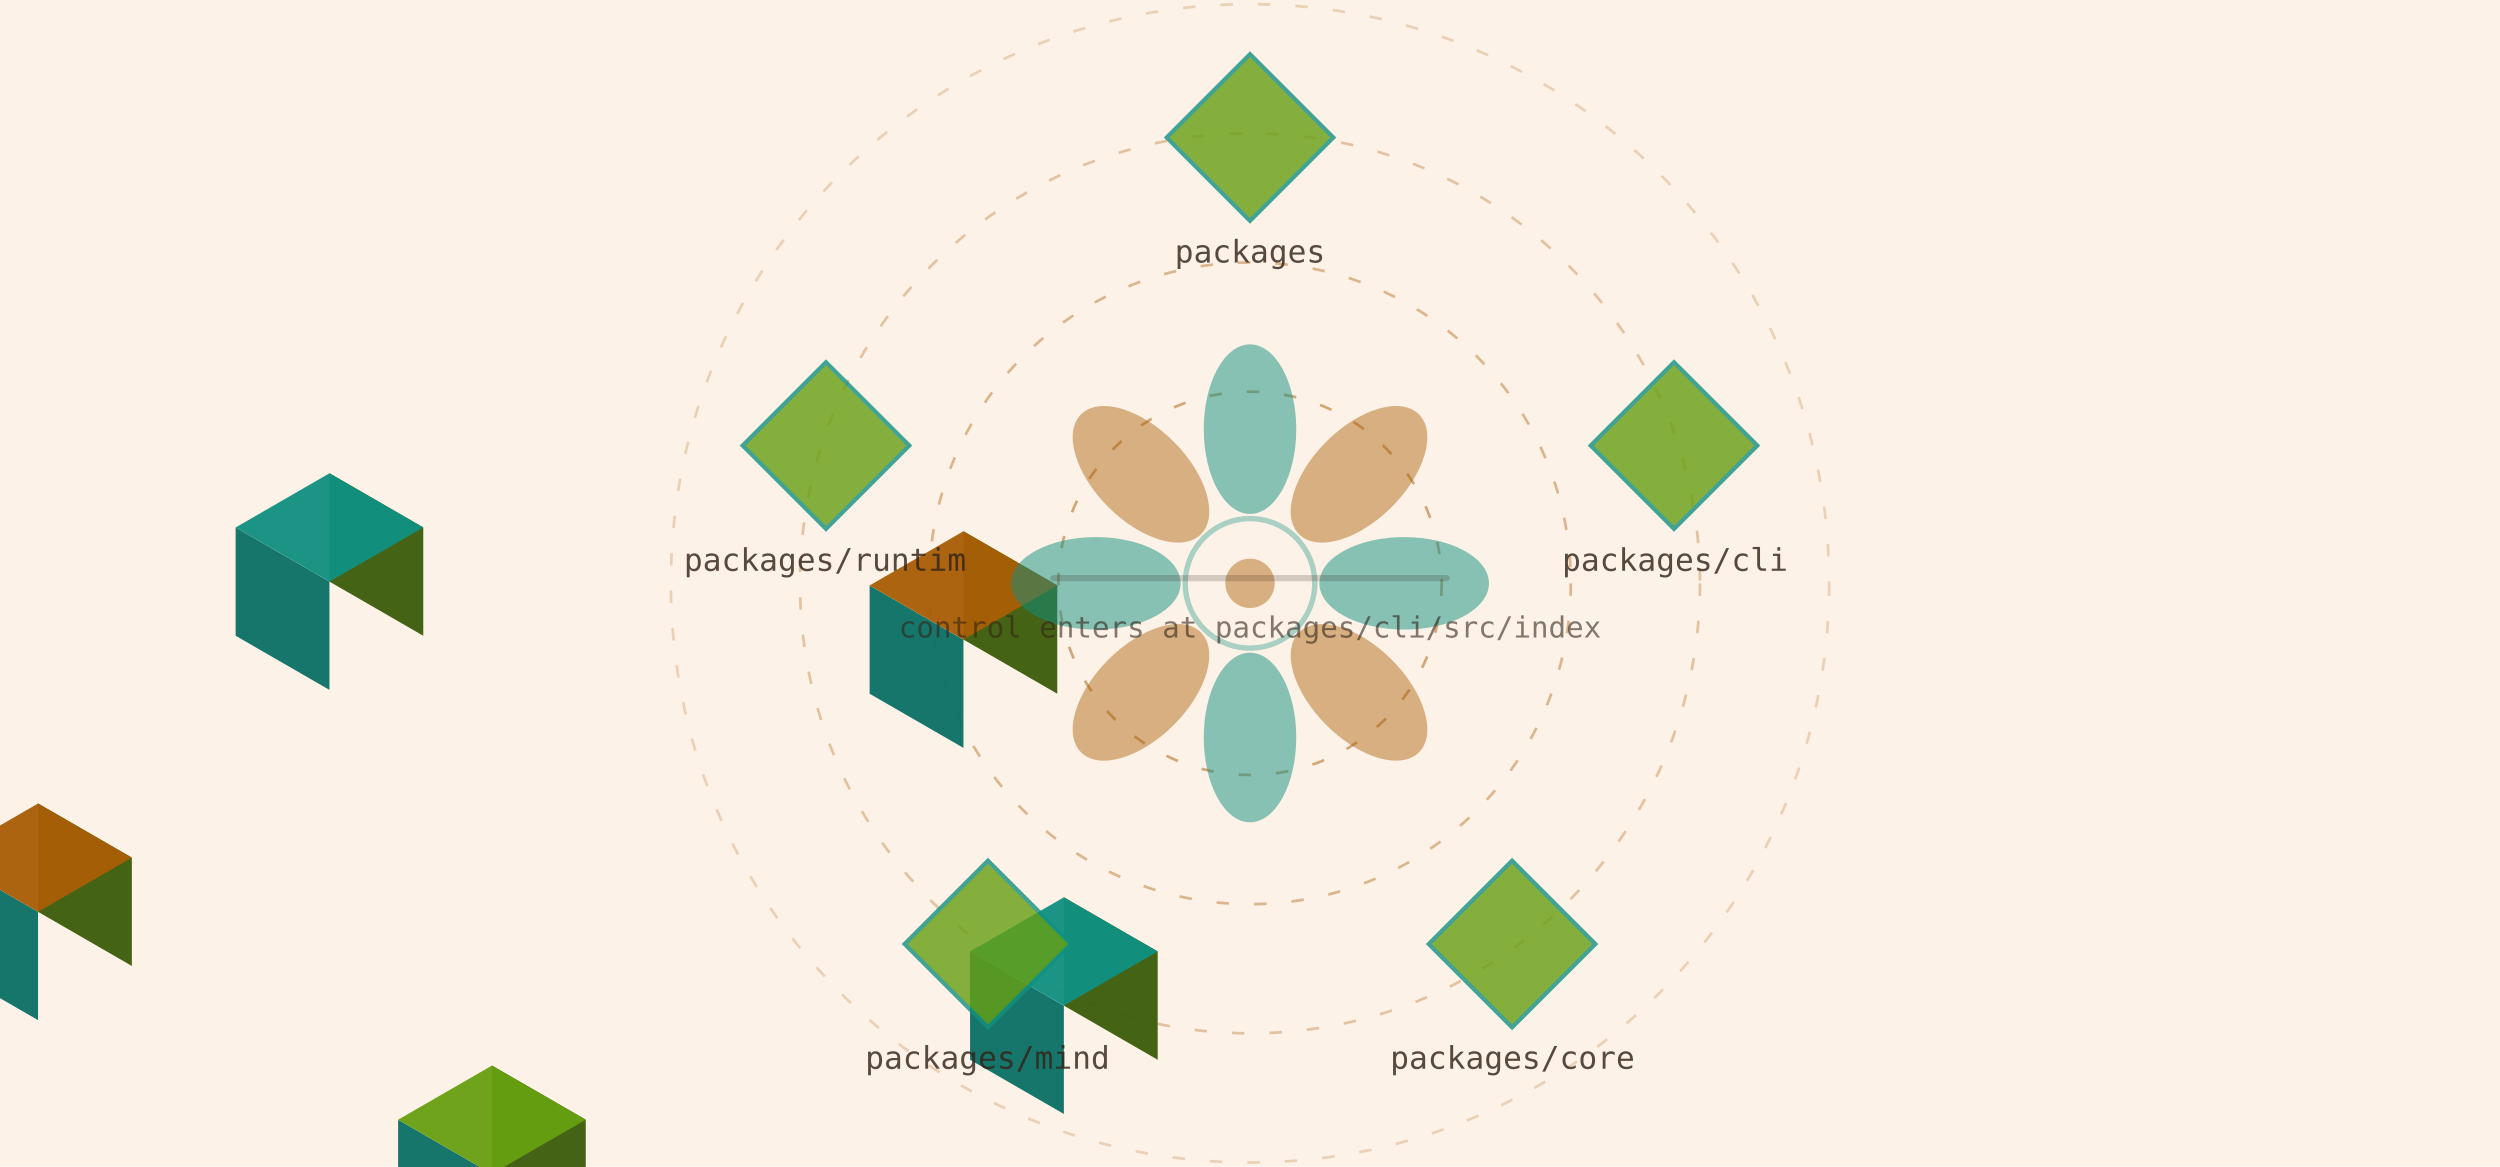
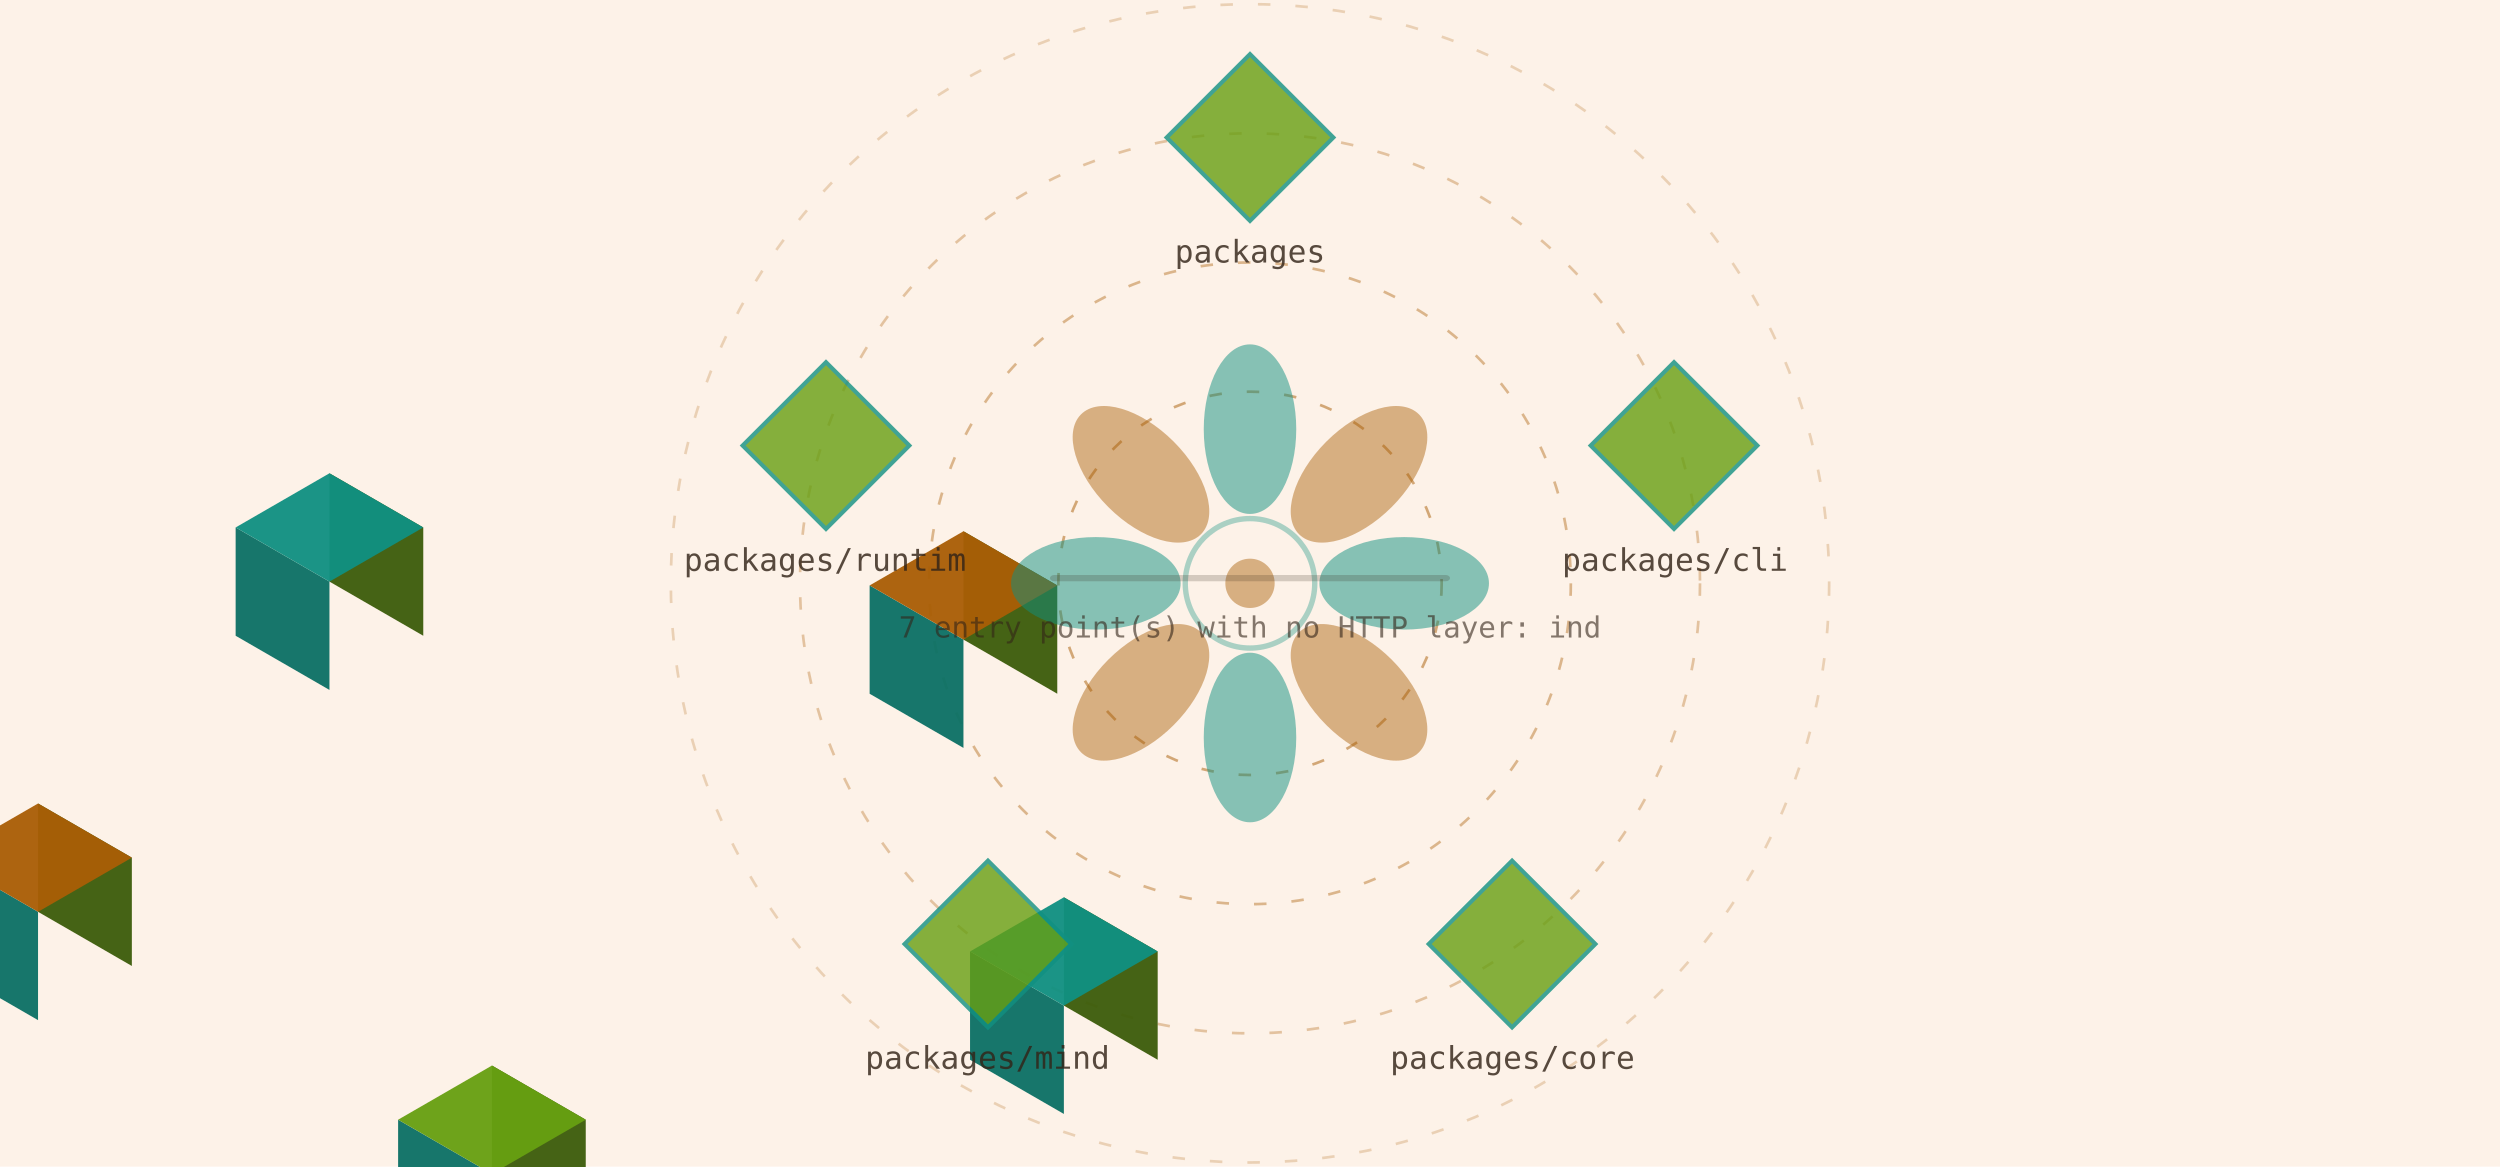
<svg xmlns="http://www.w3.org/2000/svg" viewBox="0 0 1200 560" width="1200" height="560" role="img" aria-label="seai-mind workflow">
  <rect width="1200" height="560" fill="#fdf2e8" />
  <defs>
    <linearGradient id="gk" x1="0" y1="0" x2="1" y2="1">
      <stop offset="0%" stop-color="#a95d05" />
      <stop offset="100%" stop-color="#109081" />
    </linearGradient>
  </defs>
  <circle cx="600.00" cy="280.00" r="92.00" fill="none" stroke="rgba(169,93,5,0.500)" stroke-width="1.30" opacity="1.00" stroke-dasharray="6 12" />
  <g>
    <circle cx="600.00" cy="280.00" r="92.00" fill="none" stroke="#679f11" stroke-width="2.60" opacity="0.00" />
    <animate attributeName="opacity" values="0;0.85;0" dur="18.3s" begin="0.0s" repeatCount="indefinite" />
  </g>
  <circle cx="600.00" cy="280.00" r="154.00" fill="none" stroke="rgba(169,93,5,0.410)" stroke-width="1.30" opacity="1.00" stroke-dasharray="6 12" />
  <g>
    <circle cx="600.00" cy="280.00" r="154.00" fill="none" stroke="#679f11" stroke-width="2.60" opacity="0.00" />
    <animate attributeName="opacity" values="0;0.85;0" dur="18.3s" begin="0.6s" repeatCount="indefinite" />
  </g>
  <circle cx="600.00" cy="280.00" r="216.00" fill="none" stroke="rgba(169,93,5,0.320)" stroke-width="1.30" opacity="1.00" stroke-dasharray="6 12" />
  <g>
    <circle cx="600.00" cy="280.00" r="216.00" fill="none" stroke="#679f11" stroke-width="2.60" opacity="0.00" />
    <animate attributeName="opacity" values="0;0.85;0" dur="18.3s" begin="1.2s" repeatCount="indefinite" />
  </g>
  <circle cx="600.00" cy="280.00" r="278.00" fill="none" stroke="rgba(169,93,5,0.230)" stroke-width="1.30" opacity="1.00" stroke-dasharray="6 12" />
  <g>
    <circle cx="600.00" cy="280.00" r="278.00" fill="none" stroke="#679f11" stroke-width="2.60" opacity="0.00" />
    <animate attributeName="opacity" values="0;0.85;0" dur="18.3s" begin="1.8s" repeatCount="indefinite" />
  </g>
  <polygon points="462.46,307.00 507.49,333.00 507.49,281.00 462.46,255.00" fill="#3c5c0a" opacity="0.95" />
  <polygon points="417.42,333.00 462.46,359.00 462.46,307.00 417.42,281.00" fill="#0c7065" opacity="0.95" />
  <polygon points="462.46,255.00 507.49,281.00 462.46,307.00 417.42,281.00" fill="#a95d05" opacity="0.95" />
  <text x="600" y="126" font-family="ui-monospace,Menlo,monospace" font-size="15" fill="rgba(50,36,24,0.820)" text-anchor="middle">packages</text>
  <g>
    <polygon points="600.00,26.00 640.00,66.00 600.00,106.00 560.00,66.00" fill="#679f11" opacity="0.80" stroke="#109081" stroke-width="2" />
    <animate attributeName="opacity" values="0.25;1.0;0.25" dur="18.3s" begin="0.0s" repeatCount="indefinite" />
  </g>
  <polygon points="510.66,482.70 555.69,508.70 555.69,456.70 510.66,430.70" fill="#3c5c0a" opacity="0.95" />
  <polygon points="465.62,508.70 510.66,534.70 510.66,482.70 465.62,456.70" fill="#0c7065" opacity="0.95" />
  <polygon points="510.66,430.70 555.69,456.70 510.66,482.70 465.62,456.70" fill="#109081" opacity="0.95" />
  <text x="804" y="274" font-family="ui-monospace,Menlo,monospace" font-size="15" fill="rgba(50,36,24,0.820)" text-anchor="middle">packages/cli</text>
  <g>
    <polygon points="803.53,173.87 843.53,213.87 803.53,253.87 763.53,213.87" fill="#679f11" opacity="0.80" stroke="#109081" stroke-width="2" />
    <animate attributeName="opacity" values="0.25;1.0;0.25" dur="18.3s" begin="3.66s" repeatCount="indefinite" />
  </g>
  <polygon points="236.13,563.46 281.16,589.46 281.16,537.46 236.13,511.46" fill="#3c5c0a" opacity="0.95" />
  <polygon points="191.09,589.46 236.13,615.46 236.13,563.46 191.09,537.46" fill="#0c7065" opacity="0.95" />
  <polygon points="236.13,511.46 281.16,537.46 236.13,563.46 191.09,537.46" fill="#679f11" opacity="0.95" />
  <text x="726" y="513" font-family="ui-monospace,Menlo,monospace" font-size="15" fill="rgba(50,36,24,0.820)" text-anchor="middle">packages/core</text>
  <g>
    <polygon points="725.79,413.13 765.79,453.13 725.79,493.13 685.79,453.13" fill="#679f11" opacity="0.80" stroke="#109081" stroke-width="2" />
    <animate attributeName="opacity" values="0.25;1.0;0.25" dur="18.3s" begin="7.32s" repeatCount="indefinite" />
  </g>
  <polygon points="18.26,437.67 63.29,463.67 63.29,411.67 18.26,385.67" fill="#3c5c0a" opacity="0.95" />
  <polygon points="-26.77,463.67 18.26,489.67 18.26,437.67 -26.77,411.67" fill="#0c7065" opacity="0.95" />
  <polygon points="18.26,385.67 63.29,411.67 18.26,437.67 -26.77,411.67" fill="#a95d05" opacity="0.95" />
  <text x="474" y="513" font-family="ui-monospace,Menlo,monospace" font-size="15" fill="rgba(50,36,24,0.820)" text-anchor="middle">packages/mind</text>
  <g>
    <polygon points="474.21,413.13 514.21,453.13 474.21,493.13 434.21,453.13" fill="#679f11" opacity="0.80" stroke="#109081" stroke-width="2" />
    <animate attributeName="opacity" values="0.25;1.0;0.25" dur="18.3s" begin="10.98s" repeatCount="indefinite" />
  </g>
  <polygon points="158.14,279.17 203.17,305.17 203.17,253.17 158.14,227.17" fill="#3c5c0a" opacity="0.95" />
  <polygon points="113.11,305.17 158.14,331.17 158.14,279.17 113.11,253.17" fill="#0c7065" opacity="0.95" />
  <polygon points="158.14,227.17 203.17,253.17 158.14,279.17 113.11,253.17" fill="#109081" opacity="0.95" />
  <text x="396" y="274" font-family="ui-monospace,Menlo,monospace" font-size="15" fill="rgba(50,36,24,0.820)" text-anchor="middle">packages/runtim</text>
  <g>
    <polygon points="396.47,173.87 436.47,213.87 396.47,253.87 356.47,213.87" fill="#679f11" opacity="0.80" stroke="#109081" stroke-width="2" />
    <animate attributeName="opacity" values="0.25;1.0;0.25" dur="18.3s" begin="14.64s" repeatCount="indefinite" />
  </g>
  <ellipse cx="600.00" cy="206.00" rx="22.20" ry="40.70" fill="rgba(16,144,129,0.500)" opacity="1.00" transform="rotate(0.0 600.00 206.00)" />
  <ellipse cx="652.33" cy="227.67" rx="22.20" ry="40.70" fill="rgba(169,93,5,0.450)" opacity="1.00" transform="rotate(45.0 652.33 227.67)" />
  <ellipse cx="674.00" cy="280.00" rx="22.20" ry="40.70" fill="rgba(16,144,129,0.500)" opacity="1.00" transform="rotate(90.0 674.00 280.00)" />
  <ellipse cx="652.33" cy="332.33" rx="22.20" ry="40.70" fill="rgba(169,93,5,0.450)" opacity="1.00" transform="rotate(135.0 652.33 332.33)" />
  <ellipse cx="600.00" cy="354.00" rx="22.20" ry="40.70" fill="rgba(16,144,129,0.500)" opacity="1.00" transform="rotate(180.0 600.00 354.00)" />
  <ellipse cx="547.67" cy="332.33" rx="22.20" ry="40.70" fill="rgba(169,93,5,0.450)" opacity="1.00" transform="rotate(225.0 547.67 332.33)" />
  <ellipse cx="526.00" cy="280.00" rx="22.20" ry="40.70" fill="rgba(16,144,129,0.500)" opacity="1.00" transform="rotate(270.0 526.00 280.00)" />
  <ellipse cx="547.67" cy="227.67" rx="22.20" ry="40.70" fill="rgba(169,93,5,0.450)" opacity="1.00" transform="rotate(315.0 547.67 227.67)" />
  <circle cx="600.00" cy="280.00" r="31.08" fill="none" stroke="rgba(16,144,129,0.500)" stroke-width="2.59" opacity="0.70" />
  <circle cx="600.00" cy="280.00" r="11.84" fill="rgba(169,93,5,0.450)" opacity="1.00" />
  <rect x="504.00" y="276.00" width="192.00" height="3.00" rx="2.00" fill="rgba(50,36,24,0.200)" opacity="1.00" />
-   <text x="600" y="306" font-family="ui-monospace,Menlo,monospace" font-size="14" fill="rgba(50,36,24,0.600)" text-anchor="middle">control enters at packages/cli/src/index</text>
+   <text x="600" y="306" font-family="ui-monospace,Menlo,monospace" font-size="14" fill="rgba(50,36,24,0.600)" text-anchor="middle">7 entry point(s) with no HTTP layer: ind</text>
</svg>
